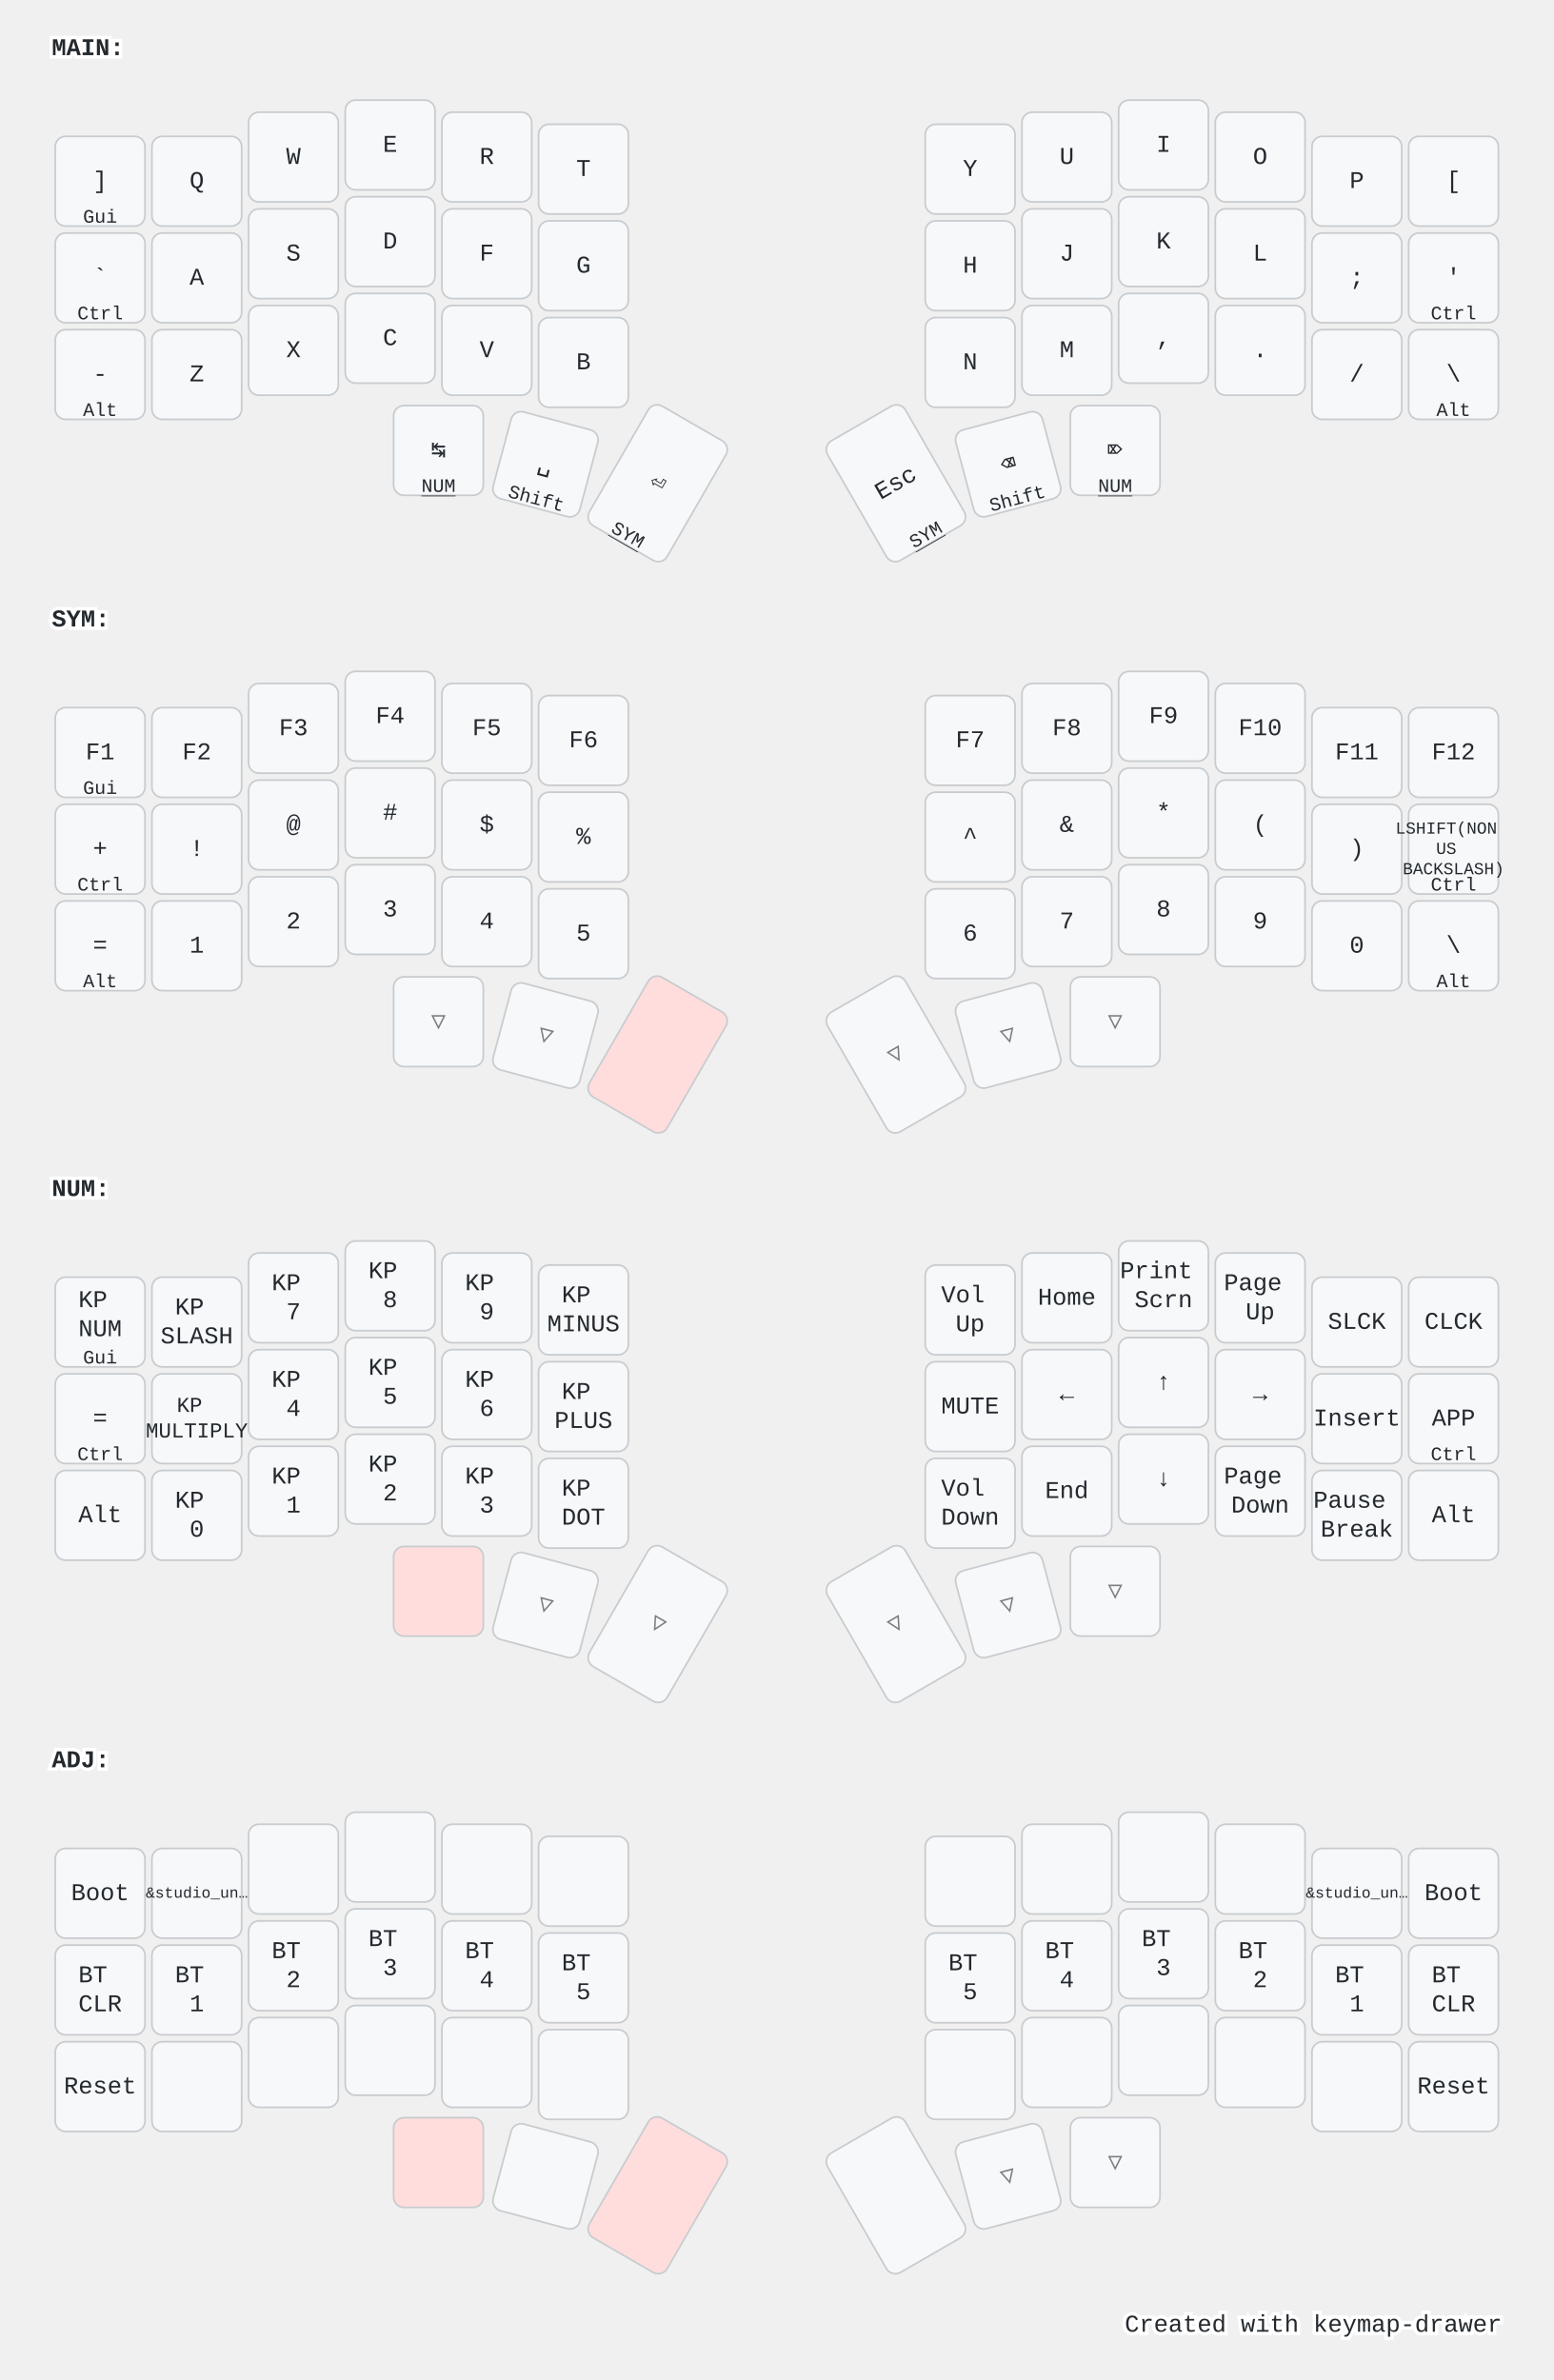
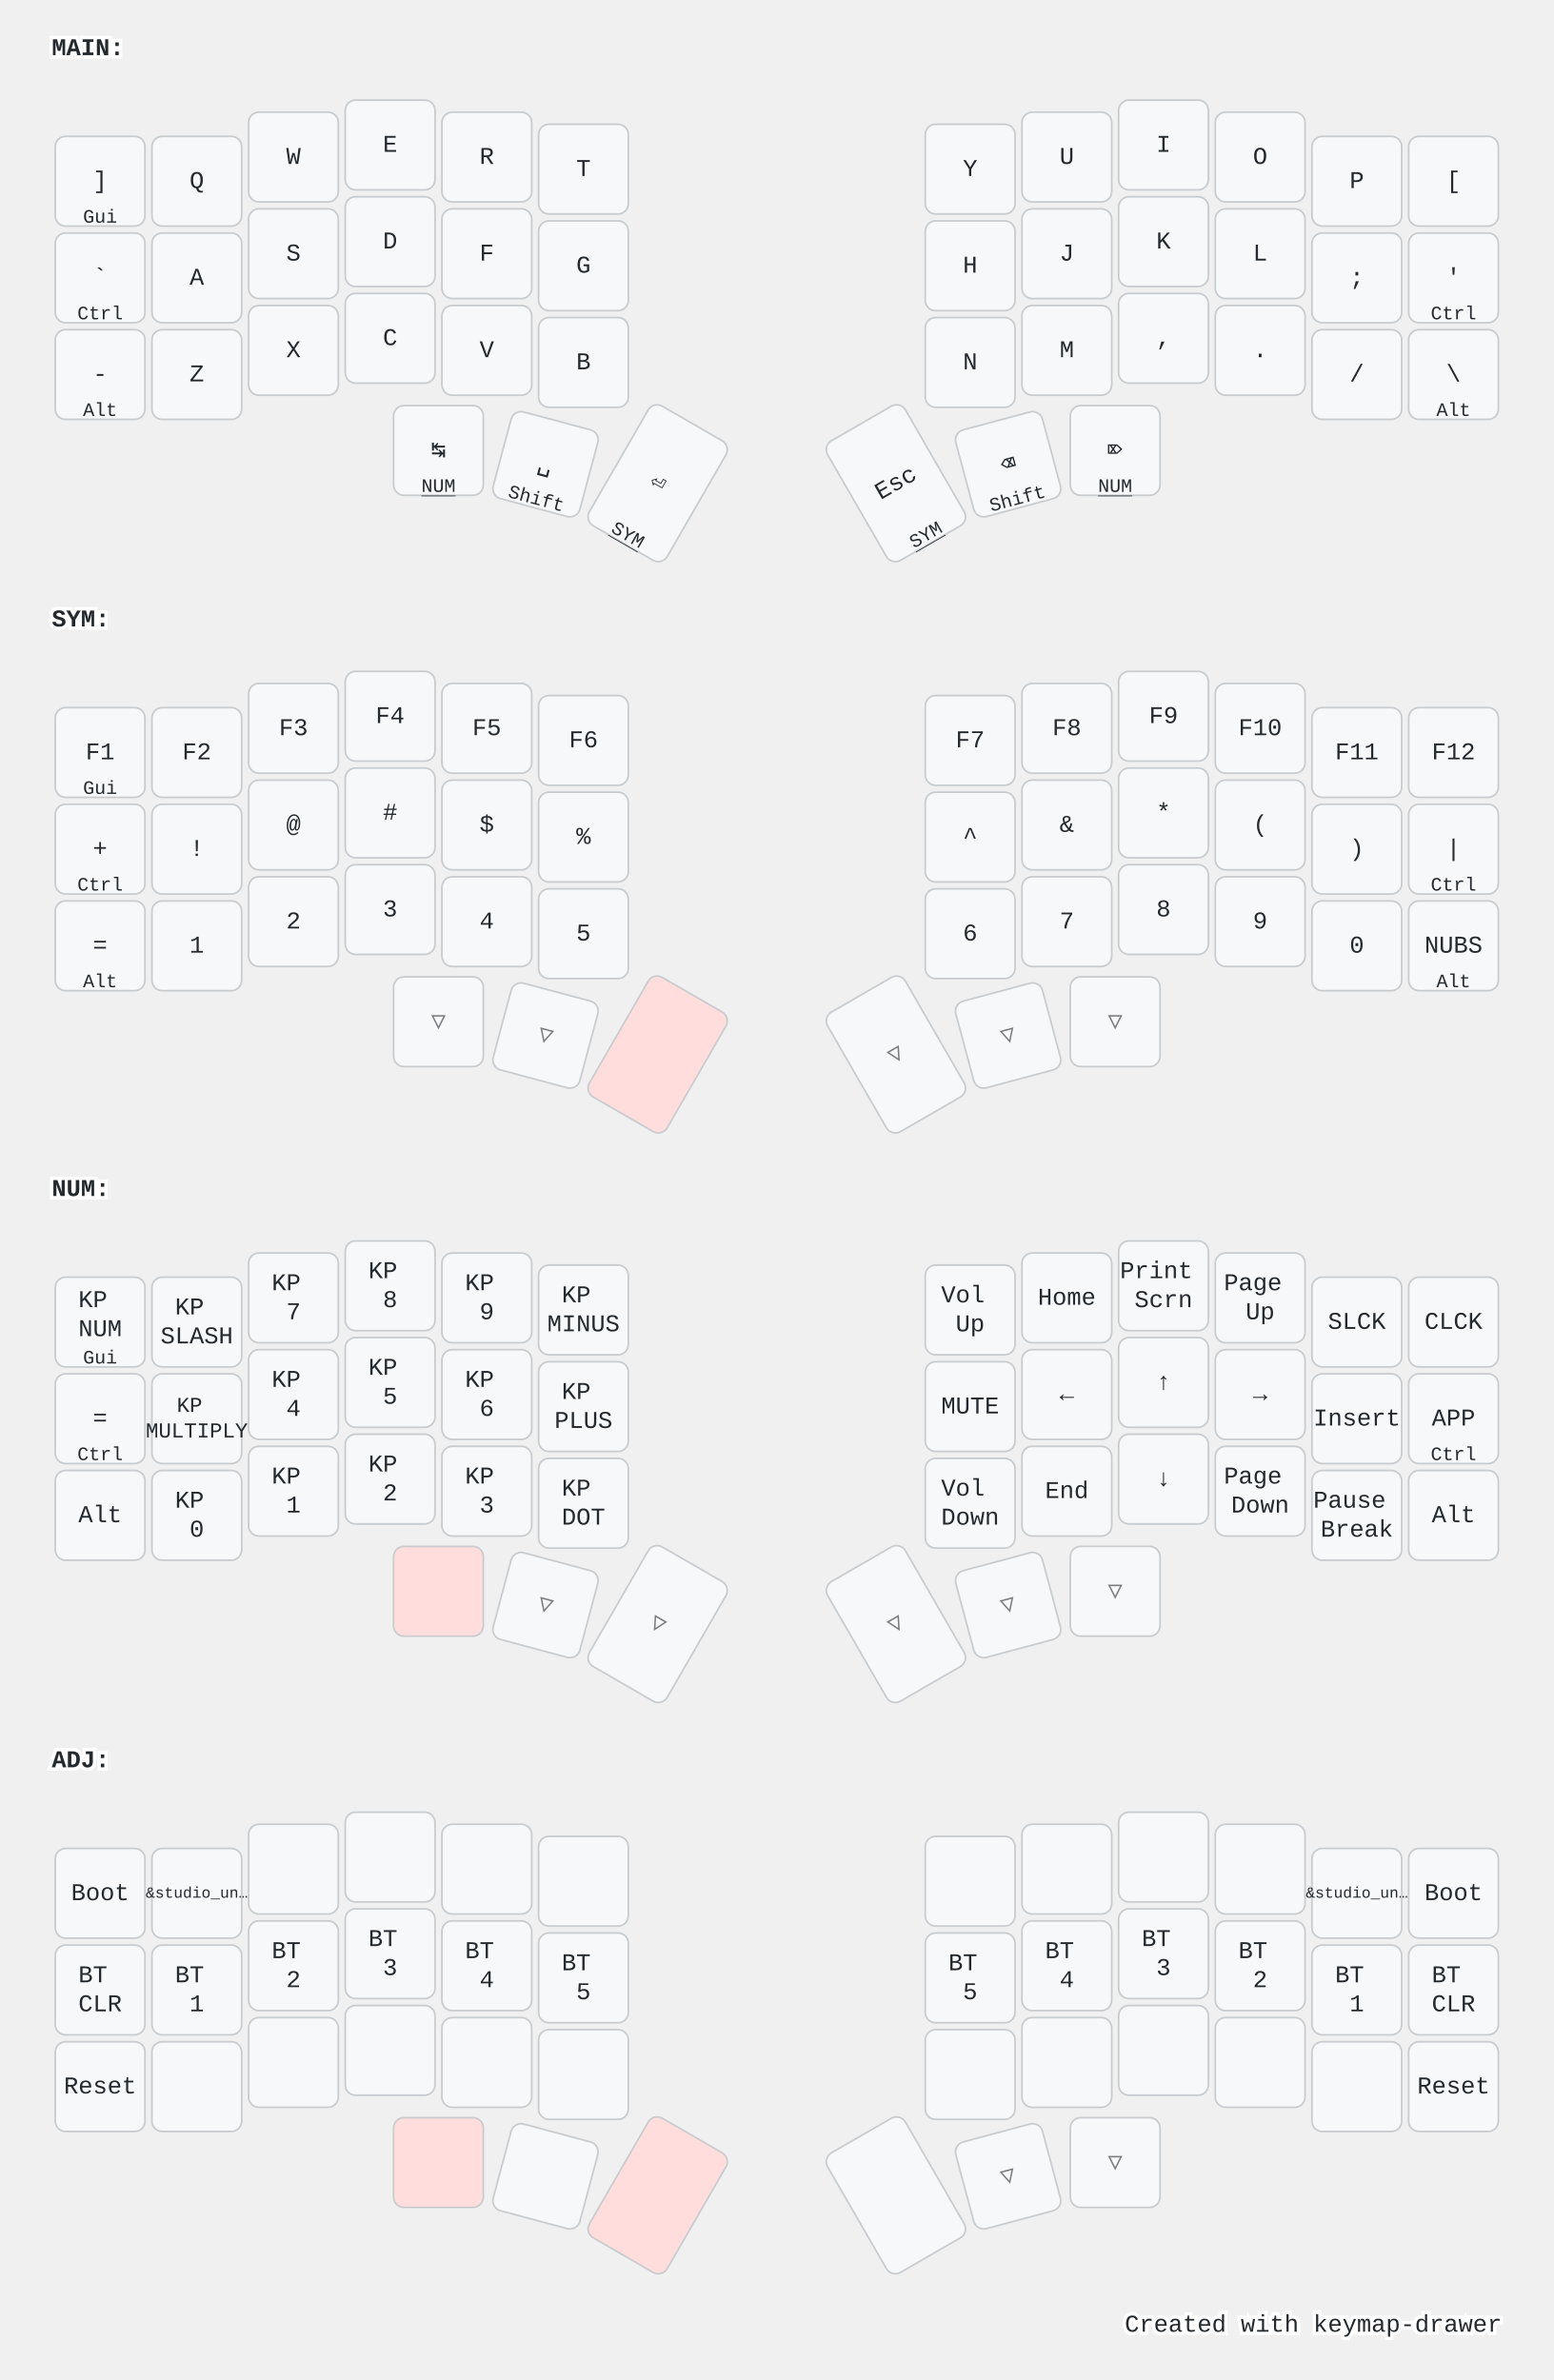
<svg xmlns="http://www.w3.org/2000/svg" width="900" height="1379" viewBox="0 0 900 1379" class="keymap">
  <style>/* inherit to force styles through use tags */
svg path {
    fill: inherit;
}

/* font and background color specifications */
svg.keymap {
    font-family: SFMono-Regular,Consolas,Liberation Mono,Menlo,monospace;
    font-size: 14px;
    font-kerning: normal;
    text-rendering: optimizeLegibility;
    fill: #24292e;
}

/* default key styling */
rect.key {
    fill: #f6f8fa;
}

rect.key, rect.combo {
    stroke: #c9cccf;
    stroke-width: 1;
}

/* default key side styling, only used is draw_key_sides is set */
rect.side {
    filter: brightness(90%);
}

/* color accent for combo boxes */
rect.combo, rect.combo-separate {
    fill: #cdf;
}

/* color accent for held keys */
rect.held, rect.combo.held {
    fill: #fdd;
}

/* color accent for ghost (optional) keys */
rect.ghost, rect.combo.ghost {
    stroke-dasharray: 4, 4;
    stroke-width: 2;
}

text {
    text-anchor: middle;
    dominant-baseline: middle;
}

/* styling for layer labels */
text.label {
    font-weight: bold;
    text-anchor: start;
    stroke: white;
    stroke-width: 4;
    paint-order: stroke;
}

/* styling for optional footer */
text.footer {
    text-anchor: end;
    dominant-baseline: auto;
    stroke: white;
    stroke-width: 4;
    paint-order: stroke;
}

/* styling for combo tap, and key non-tap label text */
text.combo, text.hold, text.shifted, text.left, text.right, text.tl, text.tr, text.bl, text.br {
    font-size: 11px;
}

text.hold, text.bl, text.br {
    text-anchor: middle;
    dominant-baseline: auto;
}

text.shifted, text.tl, text.tr {
    text-anchor: middle;
    dominant-baseline: hanging;
}

text.left, text.tl, text.bl {
    text-anchor: start;
}

text.right, text.tr, text.br {
    text-anchor: end;
}

text.layer-activator {
    text-decoration: underline;
}

/* styling for hold/shifted label text in combo box */
text.combo.hold, text.combo.shifted, text.combo.left, text.combo.right {
    font-size: 8px;
}

/* lighter symbol for transparent keys */
text.trans {
    fill: #7b7e81;
}

/* styling for combo dendrons */
path.combo {
    stroke-width: 1;
    stroke: gray;
    fill: none;
}

/* Start Tabler Icons Cleanup */
/* cannot use height/width with glyphs */
.icon-tabler &gt; path {
    fill: inherit;
    stroke: inherit;
    stroke-width: 2;
}
/* hide tabler's default box */
.icon-tabler &gt; path[stroke="none"][fill="none"] {
    visibility: hidden;
}
/* End Tabler Icons Cleanup */

@media (prefers-color-scheme: dark) {
svg.keymap { fill: #d1d6db; }
rect.key { fill: #3f4750; }
rect.key, rect.combo { stroke: #60666c; }
rect.combo, rect.combo-separate { fill: #1f3d7a; }
rect.held, rect.combo.held { fill: #854747; }
text.label, text.footer { stroke: black; }
text.trans { fill: #7e8184; }
path.combo { stroke: #7f7f7f; }

}</style>
  <g transform="translate(30, 0)" class="layer-MAIN">
    <text x="0" y="28" class="label" id="MAIN">MAIN:</text>
    <g transform="translate(0, 56)">
      <g transform="translate(28, 49)" class="key keypos-0">
        <rect rx="6" ry="6" x="-26" y="-26" width="52" height="52" class="key" />
        <text x="0" y="0" class="key tap">]</text>
        <text x="0" y="24" class="key hold">Gui</text>
      </g>
      <g transform="translate(84, 49)" class="key keypos-1">
        <rect rx="6" ry="6" x="-26" y="-26" width="52" height="52" class="key" />
        <text x="0" y="0" class="key tap">Q</text>
      </g>
      <g transform="translate(140, 35)" class="key keypos-2">
        <rect rx="6" ry="6" x="-26" y="-26" width="52" height="52" class="key" />
        <text x="0" y="0" class="key tap">W</text>
      </g>
      <g transform="translate(196, 28)" class="key keypos-3">
        <rect rx="6" ry="6" x="-26" y="-26" width="52" height="52" class="key" />
        <text x="0" y="0" class="key tap">E</text>
      </g>
      <g transform="translate(252, 35)" class="key keypos-4">
        <rect rx="6" ry="6" x="-26" y="-26" width="52" height="52" class="key" />
        <text x="0" y="0" class="key tap">R</text>
      </g>
      <g transform="translate(308, 42)" class="key keypos-5">
        <rect rx="6" ry="6" x="-26" y="-26" width="52" height="52" class="key" />
        <text x="0" y="0" class="key tap">T</text>
      </g>
      <g transform="translate(532, 42)" class="key keypos-6">
        <rect rx="6" ry="6" x="-26" y="-26" width="52" height="52" class="key" />
        <text x="0" y="0" class="key tap">Y</text>
      </g>
      <g transform="translate(588, 35)" class="key keypos-7">
        <rect rx="6" ry="6" x="-26" y="-26" width="52" height="52" class="key" />
        <text x="0" y="0" class="key tap">U</text>
      </g>
      <g transform="translate(644, 28)" class="key keypos-8">
        <rect rx="6" ry="6" x="-26" y="-26" width="52" height="52" class="key" />
        <text x="0" y="0" class="key tap">I</text>
      </g>
      <g transform="translate(700, 35)" class="key keypos-9">
        <rect rx="6" ry="6" x="-26" y="-26" width="52" height="52" class="key" />
        <text x="0" y="0" class="key tap">O</text>
      </g>
      <g transform="translate(756, 49)" class="key keypos-10">
        <rect rx="6" ry="6" x="-26" y="-26" width="52" height="52" class="key" />
        <text x="0" y="0" class="key tap">P</text>
      </g>
      <g transform="translate(812, 49)" class="key keypos-11">
        <rect rx="6" ry="6" x="-26" y="-26" width="52" height="52" class="key" />
        <text x="0" y="0" class="key tap">[</text>
      </g>
      <g transform="translate(28, 105)" class="key keypos-12">
        <rect rx="6" ry="6" x="-26" y="-26" width="52" height="52" class="key" />
        <text x="0" y="0" class="key tap">`</text>
        <text x="0" y="24" class="key hold">Ctrl</text>
      </g>
      <g transform="translate(84, 105)" class="key keypos-13">
        <rect rx="6" ry="6" x="-26" y="-26" width="52" height="52" class="key" />
        <text x="0" y="0" class="key tap">A</text>
      </g>
      <g transform="translate(140, 91)" class="key keypos-14">
        <rect rx="6" ry="6" x="-26" y="-26" width="52" height="52" class="key" />
        <text x="0" y="0" class="key tap">S</text>
      </g>
      <g transform="translate(196, 84)" class="key keypos-15">
        <rect rx="6" ry="6" x="-26" y="-26" width="52" height="52" class="key" />
        <text x="0" y="0" class="key tap">D</text>
      </g>
      <g transform="translate(252, 91)" class="key keypos-16">
        <rect rx="6" ry="6" x="-26" y="-26" width="52" height="52" class="key" />
        <text x="0" y="0" class="key tap">F</text>
      </g>
      <g transform="translate(308, 98)" class="key keypos-17">
        <rect rx="6" ry="6" x="-26" y="-26" width="52" height="52" class="key" />
        <text x="0" y="0" class="key tap">G</text>
      </g>
      <g transform="translate(532, 98)" class="key keypos-18">
        <rect rx="6" ry="6" x="-26" y="-26" width="52" height="52" class="key" />
        <text x="0" y="0" class="key tap">H</text>
      </g>
      <g transform="translate(588, 91)" class="key keypos-19">
        <rect rx="6" ry="6" x="-26" y="-26" width="52" height="52" class="key" />
        <text x="0" y="0" class="key tap">J</text>
      </g>
      <g transform="translate(644, 84)" class="key keypos-20">
        <rect rx="6" ry="6" x="-26" y="-26" width="52" height="52" class="key" />
        <text x="0" y="0" class="key tap">K</text>
      </g>
      <g transform="translate(700, 91)" class="key keypos-21">
        <rect rx="6" ry="6" x="-26" y="-26" width="52" height="52" class="key" />
        <text x="0" y="0" class="key tap">L</text>
      </g>
      <g transform="translate(756, 105)" class="key keypos-22">
        <rect rx="6" ry="6" x="-26" y="-26" width="52" height="52" class="key" />
        <text x="0" y="0" class="key tap">;</text>
      </g>
      <g transform="translate(812, 105)" class="key keypos-23">
        <rect rx="6" ry="6" x="-26" y="-26" width="52" height="52" class="key" />
        <text x="0" y="0" class="key tap">'</text>
        <text x="0" y="24" class="key hold">Ctrl</text>
      </g>
      <g transform="translate(28, 161)" class="key keypos-24">
        <rect rx="6" ry="6" x="-26" y="-26" width="52" height="52" class="key" />
        <text x="0" y="0" class="key tap">-</text>
        <text x="0" y="24" class="key hold">Alt</text>
      </g>
      <g transform="translate(84, 161)" class="key keypos-25">
        <rect rx="6" ry="6" x="-26" y="-26" width="52" height="52" class="key" />
        <text x="0" y="0" class="key tap">Z</text>
      </g>
      <g transform="translate(140, 147)" class="key keypos-26">
        <rect rx="6" ry="6" x="-26" y="-26" width="52" height="52" class="key" />
        <text x="0" y="0" class="key tap">X</text>
      </g>
      <g transform="translate(196, 140)" class="key keypos-27">
        <rect rx="6" ry="6" x="-26" y="-26" width="52" height="52" class="key" />
        <text x="0" y="0" class="key tap">C</text>
      </g>
      <g transform="translate(252, 147)" class="key keypos-28">
        <rect rx="6" ry="6" x="-26" y="-26" width="52" height="52" class="key" />
        <text x="0" y="0" class="key tap">V</text>
      </g>
      <g transform="translate(308, 154)" class="key keypos-29">
        <rect rx="6" ry="6" x="-26" y="-26" width="52" height="52" class="key" />
        <text x="0" y="0" class="key tap">B</text>
      </g>
      <g transform="translate(532, 154)" class="key keypos-30">
        <rect rx="6" ry="6" x="-26" y="-26" width="52" height="52" class="key" />
        <text x="0" y="0" class="key tap">N</text>
      </g>
      <g transform="translate(588, 147)" class="key keypos-31">
        <rect rx="6" ry="6" x="-26" y="-26" width="52" height="52" class="key" />
        <text x="0" y="0" class="key tap">M</text>
      </g>
      <g transform="translate(644, 140)" class="key keypos-32">
        <rect rx="6" ry="6" x="-26" y="-26" width="52" height="52" class="key" />
        <text x="0" y="0" class="key tap">,</text>
      </g>
      <g transform="translate(700, 147)" class="key keypos-33">
        <rect rx="6" ry="6" x="-26" y="-26" width="52" height="52" class="key" />
        <text x="0" y="0" class="key tap">.</text>
      </g>
      <g transform="translate(756, 161)" class="key keypos-34">
        <rect rx="6" ry="6" x="-26" y="-26" width="52" height="52" class="key" />
        <text x="0" y="0" class="key tap">/</text>
      </g>
      <g transform="translate(812, 161)" class="key keypos-35">
        <rect rx="6" ry="6" x="-26" y="-26" width="52" height="52" class="key" />
        <text x="0" y="0" class="key tap">\</text>
        <text x="0" y="24" class="key hold">Alt</text>
      </g>
      <g transform="translate(224, 205)" class="key keypos-36">
        <rect rx="6" ry="6" x="-26" y="-26" width="52" height="52" class="key" />
        <text x="0" y="0" class="key tap">↹</text>
        <a href="#NUM">
          <text x="0" y="24" class="key hold layer-activator">NUM</text>
        </a>
      </g>
      <g transform="translate(286, 213) rotate(15.0)" class="key keypos-37">
        <rect rx="6" ry="6" x="-26" y="-26" width="52" height="52" class="key" />
        <text x="0" y="0" class="key tap">␣</text>
        <text x="0" y="24" class="key hold">Shift</text>
      </g>
      <g transform="translate(351, 224) rotate(30.0)" class="key keypos-38">
        <rect rx="6" ry="6" x="-26" y="-40" width="52" height="80" class="key" />
        <text x="0" y="0" class="key tap">⏎</text>
        <a href="#SYM">
          <text x="0" y="38" class="key hold layer-activator">SYM</text>
        </a>
      </g>
      <g transform="translate(489, 224) rotate(-30.0)" class="key keypos-39">
        <rect rx="6" ry="6" x="-26" y="-40" width="52" height="80" class="key" />
        <text x="0" y="0" class="key tap">Esc</text>
        <a href="#SYM">
          <text x="0" y="38" class="key hold layer-activator">SYM</text>
        </a>
      </g>
      <g transform="translate(554, 213) rotate(-15.0)" class="key keypos-40">
        <rect rx="6" ry="6" x="-26" y="-26" width="52" height="52" class="key" />
        <text x="0" y="0" class="key tap">⌫</text>
        <text x="0" y="24" class="key hold">Shift</text>
      </g>
      <g transform="translate(616, 205)" class="key keypos-41">
        <rect rx="6" ry="6" x="-26" y="-26" width="52" height="52" class="key" />
        <text x="0" y="0" class="key tap">⌦</text>
        <a href="#NUM">
          <text x="0" y="24" class="key hold layer-activator">NUM</text>
        </a>
      </g>
    </g>
  </g>
  <g transform="translate(30, 331)" class="layer-SYM">
    <text x="0" y="28" class="label" id="SYM">SYM:</text>
    <g transform="translate(0, 56)">
      <g transform="translate(28, 49)" class="key keypos-0">
        <rect rx="6" ry="6" x="-26" y="-26" width="52" height="52" class="key" />
        <text x="0" y="0" class="key tap">F1</text>
        <text x="0" y="24" class="key hold">Gui</text>
      </g>
      <g transform="translate(84, 49)" class="key keypos-1">
        <rect rx="6" ry="6" x="-26" y="-26" width="52" height="52" class="key" />
        <text x="0" y="0" class="key tap">F2</text>
      </g>
      <g transform="translate(140, 35)" class="key keypos-2">
        <rect rx="6" ry="6" x="-26" y="-26" width="52" height="52" class="key" />
        <text x="0" y="0" class="key tap">F3</text>
      </g>
      <g transform="translate(196, 28)" class="key keypos-3">
        <rect rx="6" ry="6" x="-26" y="-26" width="52" height="52" class="key" />
        <text x="0" y="0" class="key tap">F4</text>
      </g>
      <g transform="translate(252, 35)" class="key keypos-4">
        <rect rx="6" ry="6" x="-26" y="-26" width="52" height="52" class="key" />
        <text x="0" y="0" class="key tap">F5</text>
      </g>
      <g transform="translate(308, 42)" class="key keypos-5">
        <rect rx="6" ry="6" x="-26" y="-26" width="52" height="52" class="key" />
        <text x="0" y="0" class="key tap">F6</text>
      </g>
      <g transform="translate(532, 42)" class="key keypos-6">
        <rect rx="6" ry="6" x="-26" y="-26" width="52" height="52" class="key" />
        <text x="0" y="0" class="key tap">F7</text>
      </g>
      <g transform="translate(588, 35)" class="key keypos-7">
        <rect rx="6" ry="6" x="-26" y="-26" width="52" height="52" class="key" />
        <text x="0" y="0" class="key tap">F8</text>
      </g>
      <g transform="translate(644, 28)" class="key keypos-8">
        <rect rx="6" ry="6" x="-26" y="-26" width="52" height="52" class="key" />
        <text x="0" y="0" class="key tap">F9</text>
      </g>
      <g transform="translate(700, 35)" class="key keypos-9">
        <rect rx="6" ry="6" x="-26" y="-26" width="52" height="52" class="key" />
        <text x="0" y="0" class="key tap">F10</text>
      </g>
      <g transform="translate(756, 49)" class="key keypos-10">
        <rect rx="6" ry="6" x="-26" y="-26" width="52" height="52" class="key" />
        <text x="0" y="0" class="key tap">F11</text>
      </g>
      <g transform="translate(812, 49)" class="key keypos-11">
        <rect rx="6" ry="6" x="-26" y="-26" width="52" height="52" class="key" />
        <text x="0" y="0" class="key tap">F12</text>
      </g>
      <g transform="translate(28, 105)" class="key keypos-12">
        <rect rx="6" ry="6" x="-26" y="-26" width="52" height="52" class="key" />
        <text x="0" y="0" class="key tap">+</text>
        <text x="0" y="24" class="key hold">Ctrl</text>
      </g>
      <g transform="translate(84, 105)" class="key keypos-13">
        <rect rx="6" ry="6" x="-26" y="-26" width="52" height="52" class="key" />
        <text x="0" y="0" class="key tap">!</text>
      </g>
      <g transform="translate(140, 91)" class="key keypos-14">
        <rect rx="6" ry="6" x="-26" y="-26" width="52" height="52" class="key" />
        <text x="0" y="0" class="key tap">@</text>
      </g>
      <g transform="translate(196, 84)" class="key keypos-15">
        <rect rx="6" ry="6" x="-26" y="-26" width="52" height="52" class="key" />
        <text x="0" y="0" class="key tap">#</text>
      </g>
      <g transform="translate(252, 91)" class="key keypos-16">
        <rect rx="6" ry="6" x="-26" y="-26" width="52" height="52" class="key" />
        <text x="0" y="0" class="key tap">$</text>
      </g>
      <g transform="translate(308, 98)" class="key keypos-17">
        <rect rx="6" ry="6" x="-26" y="-26" width="52" height="52" class="key" />
        <text x="0" y="0" class="key tap">%</text>
      </g>
      <g transform="translate(532, 98)" class="key keypos-18">
        <rect rx="6" ry="6" x="-26" y="-26" width="52" height="52" class="key" />
        <text x="0" y="0" class="key tap">^</text>
      </g>
      <g transform="translate(588, 91)" class="key keypos-19">
        <rect rx="6" ry="6" x="-26" y="-26" width="52" height="52" class="key" />
        <text x="0" y="0" class="key tap">&amp;</text>
      </g>
      <g transform="translate(644, 84)" class="key keypos-20">
        <rect rx="6" ry="6" x="-26" y="-26" width="52" height="52" class="key" />
        <text x="0" y="0" class="key tap">*</text>
      </g>
      <g transform="translate(700, 91)" class="key keypos-21">
        <rect rx="6" ry="6" x="-26" y="-26" width="52" height="52" class="key" />
        <text x="0" y="0" class="key tap">(</text>
      </g>
      <g transform="translate(756, 105)" class="key keypos-22">
        <rect rx="6" ry="6" x="-26" y="-26" width="52" height="52" class="key" />
        <text x="0" y="0" class="key tap">)</text>
      </g>
      <g transform="translate(812, 105)" class="key keypos-23">
        <rect rx="6" ry="6" x="-26" y="-26" width="52" height="52" class="key" />
-         <text x="0" y="0" class="key tap">
-           <tspan x="0" dy="-1.2em" style="font-size: 70%">LSHIFT(NON</tspan>
-           <tspan x="0" dy="1.2em" style="font-size: 70%">US</tspan>
-           <tspan x="0" dy="1.2em" style="font-size: 70%">BACKSLASH)</tspan>
-         </text>
+         <text x="0" y="0" class="key tap">|</text>
        <text x="0" y="24" class="key hold">Ctrl</text>
      </g>
      <g transform="translate(28, 161)" class="key keypos-24">
        <rect rx="6" ry="6" x="-26" y="-26" width="52" height="52" class="key" />
        <text x="0" y="0" class="key tap">=</text>
        <text x="0" y="24" class="key hold">Alt</text>
      </g>
      <g transform="translate(84, 161)" class="key keypos-25">
        <rect rx="6" ry="6" x="-26" y="-26" width="52" height="52" class="key" />
        <text x="0" y="0" class="key tap">1</text>
      </g>
      <g transform="translate(140, 147)" class="key keypos-26">
        <rect rx="6" ry="6" x="-26" y="-26" width="52" height="52" class="key" />
        <text x="0" y="0" class="key tap">2</text>
      </g>
      <g transform="translate(196, 140)" class="key keypos-27">
        <rect rx="6" ry="6" x="-26" y="-26" width="52" height="52" class="key" />
        <text x="0" y="0" class="key tap">3</text>
      </g>
      <g transform="translate(252, 147)" class="key keypos-28">
        <rect rx="6" ry="6" x="-26" y="-26" width="52" height="52" class="key" />
        <text x="0" y="0" class="key tap">4</text>
      </g>
      <g transform="translate(308, 154)" class="key keypos-29">
        <rect rx="6" ry="6" x="-26" y="-26" width="52" height="52" class="key" />
        <text x="0" y="0" class="key tap">5</text>
      </g>
      <g transform="translate(532, 154)" class="key keypos-30">
        <rect rx="6" ry="6" x="-26" y="-26" width="52" height="52" class="key" />
        <text x="0" y="0" class="key tap">6</text>
      </g>
      <g transform="translate(588, 147)" class="key keypos-31">
        <rect rx="6" ry="6" x="-26" y="-26" width="52" height="52" class="key" />
        <text x="0" y="0" class="key tap">7</text>
      </g>
      <g transform="translate(644, 140)" class="key keypos-32">
        <rect rx="6" ry="6" x="-26" y="-26" width="52" height="52" class="key" />
        <text x="0" y="0" class="key tap">8</text>
      </g>
      <g transform="translate(700, 147)" class="key keypos-33">
        <rect rx="6" ry="6" x="-26" y="-26" width="52" height="52" class="key" />
        <text x="0" y="0" class="key tap">9</text>
      </g>
      <g transform="translate(756, 161)" class="key keypos-34">
        <rect rx="6" ry="6" x="-26" y="-26" width="52" height="52" class="key" />
        <text x="0" y="0" class="key tap">0</text>
      </g>
      <g transform="translate(812, 161)" class="key keypos-35">
        <rect rx="6" ry="6" x="-26" y="-26" width="52" height="52" class="key" />
-         <text x="0" y="0" class="key tap">\</text>
+         <text x="0" y="0" class="key tap">NUBS</text>
        <text x="0" y="24" class="key hold">Alt</text>
      </g>
      <g transform="translate(224, 205)" class="key trans keypos-36">
        <rect rx="6" ry="6" x="-26" y="-26" width="52" height="52" class="key trans" />
        <text x="0" y="0" class="key trans tap">▽</text>
      </g>
      <g transform="translate(286, 213) rotate(15.0)" class="key trans keypos-37">
        <rect rx="6" ry="6" x="-26" y="-26" width="52" height="52" class="key trans" />
        <text x="0" y="0" class="key trans tap">▽</text>
      </g>
      <g transform="translate(351, 224) rotate(30.0)" class="key held keypos-38">
        <rect rx="6" ry="6" x="-26" y="-40" width="52" height="80" class="key held" />
      </g>
      <g transform="translate(489, 224) rotate(-30.0)" class="key trans keypos-39">
        <rect rx="6" ry="6" x="-26" y="-40" width="52" height="80" class="key trans" />
        <text x="0" y="0" class="key trans tap">▽</text>
      </g>
      <g transform="translate(554, 213) rotate(-15.0)" class="key trans keypos-40">
        <rect rx="6" ry="6" x="-26" y="-26" width="52" height="52" class="key trans" />
        <text x="0" y="0" class="key trans tap">▽</text>
      </g>
      <g transform="translate(616, 205)" class="key trans keypos-41">
        <rect rx="6" ry="6" x="-26" y="-26" width="52" height="52" class="key trans" />
        <text x="0" y="0" class="key trans tap">▽</text>
      </g>
    </g>
  </g>
  <g transform="translate(30, 661)" class="layer-NUM">
    <text x="0" y="28" class="label" id="NUM">NUM:</text>
    <g transform="translate(0, 56)">
      <g transform="translate(28, 49)" class="key keypos-0">
        <rect rx="6" ry="6" x="-26" y="-26" width="52" height="52" class="key" />
        <text x="0" y="0" class="key tap">
          <tspan x="0" dy="-0.9em">KP</tspan>
          <tspan x="0" dy="1.2em">NUM</tspan>
        </text>
        <text x="0" y="24" class="key hold">Gui</text>
      </g>
      <g transform="translate(84, 49)" class="key keypos-1">
        <rect rx="6" ry="6" x="-26" y="-26" width="52" height="52" class="key" />
        <text x="0" y="0" class="key tap">
          <tspan x="0" dy="-0.6em">KP</tspan>
          <tspan x="0" dy="1.2em">SLASH</tspan>
        </text>
      </g>
      <g transform="translate(140, 35)" class="key keypos-2">
        <rect rx="6" ry="6" x="-26" y="-26" width="52" height="52" class="key" />
        <text x="0" y="0" class="key tap">
          <tspan x="0" dy="-0.6em">KP</tspan>
          <tspan x="0" dy="1.2em">7</tspan>
        </text>
      </g>
      <g transform="translate(196, 28)" class="key keypos-3">
        <rect rx="6" ry="6" x="-26" y="-26" width="52" height="52" class="key" />
        <text x="0" y="0" class="key tap">
          <tspan x="0" dy="-0.6em">KP</tspan>
          <tspan x="0" dy="1.2em">8</tspan>
        </text>
      </g>
      <g transform="translate(252, 35)" class="key keypos-4">
        <rect rx="6" ry="6" x="-26" y="-26" width="52" height="52" class="key" />
        <text x="0" y="0" class="key tap">
          <tspan x="0" dy="-0.6em">KP</tspan>
          <tspan x="0" dy="1.2em">9</tspan>
        </text>
      </g>
      <g transform="translate(308, 42)" class="key keypos-5">
        <rect rx="6" ry="6" x="-26" y="-26" width="52" height="52" class="key" />
        <text x="0" y="0" class="key tap">
          <tspan x="0" dy="-0.6em">KP</tspan>
          <tspan x="0" dy="1.2em">MINUS</tspan>
        </text>
      </g>
      <g transform="translate(532, 42)" class="key keypos-6">
        <rect rx="6" ry="6" x="-26" y="-26" width="52" height="52" class="key" />
        <text x="0" y="0" class="key tap">
          <tspan x="0" dy="-0.6em">Vol</tspan>
          <tspan x="0" dy="1.2em">Up</tspan>
        </text>
      </g>
      <g transform="translate(588, 35)" class="key keypos-7">
        <rect rx="6" ry="6" x="-26" y="-26" width="52" height="52" class="key" />
        <text x="0" y="0" class="key tap">Home</text>
      </g>
      <g transform="translate(644, 28)" class="key keypos-8">
        <rect rx="6" ry="6" x="-26" y="-26" width="52" height="52" class="key" />
        <text x="0" y="0" class="key tap">
          <tspan x="0" dy="-0.6em">Print</tspan>
          <tspan x="0" dy="1.2em">Scrn</tspan>
        </text>
      </g>
      <g transform="translate(700, 35)" class="key keypos-9">
        <rect rx="6" ry="6" x="-26" y="-26" width="52" height="52" class="key" />
        <text x="0" y="0" class="key tap">
          <tspan x="0" dy="-0.6em">Page</tspan>
          <tspan x="0" dy="1.2em">Up</tspan>
        </text>
      </g>
      <g transform="translate(756, 49)" class="key keypos-10">
        <rect rx="6" ry="6" x="-26" y="-26" width="52" height="52" class="key" />
        <text x="0" y="0" class="key tap">SLCK</text>
      </g>
      <g transform="translate(812, 49)" class="key keypos-11">
        <rect rx="6" ry="6" x="-26" y="-26" width="52" height="52" class="key" />
        <text x="0" y="0" class="key tap">CLCK</text>
      </g>
      <g transform="translate(28, 105)" class="key keypos-12">
        <rect rx="6" ry="6" x="-26" y="-26" width="52" height="52" class="key" />
        <text x="0" y="0" class="key tap">=</text>
        <text x="0" y="24" class="key hold">Ctrl</text>
      </g>
      <g transform="translate(84, 105)" class="key keypos-13">
        <rect rx="6" ry="6" x="-26" y="-26" width="52" height="52" class="key" />
        <text x="0" y="0" class="key tap">
          <tspan x="0" dy="-0.6em" style="font-size: 88%">KP</tspan>
          <tspan x="0" dy="1.2em" style="font-size: 88%">MULTIPLY</tspan>
        </text>
      </g>
      <g transform="translate(140, 91)" class="key keypos-14">
        <rect rx="6" ry="6" x="-26" y="-26" width="52" height="52" class="key" />
        <text x="0" y="0" class="key tap">
          <tspan x="0" dy="-0.6em">KP</tspan>
          <tspan x="0" dy="1.2em">4</tspan>
        </text>
      </g>
      <g transform="translate(196, 84)" class="key keypos-15">
        <rect rx="6" ry="6" x="-26" y="-26" width="52" height="52" class="key" />
        <text x="0" y="0" class="key tap">
          <tspan x="0" dy="-0.6em">KP</tspan>
          <tspan x="0" dy="1.2em">5</tspan>
        </text>
      </g>
      <g transform="translate(252, 91)" class="key keypos-16">
        <rect rx="6" ry="6" x="-26" y="-26" width="52" height="52" class="key" />
        <text x="0" y="0" class="key tap">
          <tspan x="0" dy="-0.6em">KP</tspan>
          <tspan x="0" dy="1.2em">6</tspan>
        </text>
      </g>
      <g transform="translate(308, 98)" class="key keypos-17">
        <rect rx="6" ry="6" x="-26" y="-26" width="52" height="52" class="key" />
        <text x="0" y="0" class="key tap">
          <tspan x="0" dy="-0.6em">KP</tspan>
          <tspan x="0" dy="1.2em">PLUS</tspan>
        </text>
      </g>
      <g transform="translate(532, 98)" class="key keypos-18">
        <rect rx="6" ry="6" x="-26" y="-26" width="52" height="52" class="key" />
        <text x="0" y="0" class="key tap">MUTE</text>
      </g>
      <g transform="translate(588, 91)" class="key keypos-19">
        <rect rx="6" ry="6" x="-26" y="-26" width="52" height="52" class="key" />
        <text x="0" y="0" class="key tap">←</text>
      </g>
      <g transform="translate(644, 84)" class="key keypos-20">
        <rect rx="6" ry="6" x="-26" y="-26" width="52" height="52" class="key" />
        <text x="0" y="0" class="key tap">↑</text>
      </g>
      <g transform="translate(700, 91)" class="key keypos-21">
        <rect rx="6" ry="6" x="-26" y="-26" width="52" height="52" class="key" />
        <text x="0" y="0" class="key tap">→</text>
      </g>
      <g transform="translate(756, 105)" class="key keypos-22">
        <rect rx="6" ry="6" x="-26" y="-26" width="52" height="52" class="key" />
        <text x="0" y="0" class="key tap">Insert</text>
      </g>
      <g transform="translate(812, 105)" class="key keypos-23">
        <rect rx="6" ry="6" x="-26" y="-26" width="52" height="52" class="key" />
        <text x="0" y="0" class="key tap">APP</text>
        <text x="0" y="24" class="key hold">Ctrl</text>
      </g>
      <g transform="translate(28, 161)" class="key keypos-24">
        <rect rx="6" ry="6" x="-26" y="-26" width="52" height="52" class="key" />
        <text x="0" y="0" class="key tap">Alt</text>
      </g>
      <g transform="translate(84, 161)" class="key keypos-25">
        <rect rx="6" ry="6" x="-26" y="-26" width="52" height="52" class="key" />
        <text x="0" y="0" class="key tap">
          <tspan x="0" dy="-0.6em">KP</tspan>
          <tspan x="0" dy="1.2em">0</tspan>
        </text>
      </g>
      <g transform="translate(140, 147)" class="key keypos-26">
        <rect rx="6" ry="6" x="-26" y="-26" width="52" height="52" class="key" />
        <text x="0" y="0" class="key tap">
          <tspan x="0" dy="-0.6em">KP</tspan>
          <tspan x="0" dy="1.2em">1</tspan>
        </text>
      </g>
      <g transform="translate(196, 140)" class="key keypos-27">
        <rect rx="6" ry="6" x="-26" y="-26" width="52" height="52" class="key" />
        <text x="0" y="0" class="key tap">
          <tspan x="0" dy="-0.6em">KP</tspan>
          <tspan x="0" dy="1.2em">2</tspan>
        </text>
      </g>
      <g transform="translate(252, 147)" class="key keypos-28">
        <rect rx="6" ry="6" x="-26" y="-26" width="52" height="52" class="key" />
        <text x="0" y="0" class="key tap">
          <tspan x="0" dy="-0.6em">KP</tspan>
          <tspan x="0" dy="1.2em">3</tspan>
        </text>
      </g>
      <g transform="translate(308, 154)" class="key keypos-29">
        <rect rx="6" ry="6" x="-26" y="-26" width="52" height="52" class="key" />
        <text x="0" y="0" class="key tap">
          <tspan x="0" dy="-0.6em">KP</tspan>
          <tspan x="0" dy="1.2em">DOT</tspan>
        </text>
      </g>
      <g transform="translate(532, 154)" class="key keypos-30">
        <rect rx="6" ry="6" x="-26" y="-26" width="52" height="52" class="key" />
        <text x="0" y="0" class="key tap">
          <tspan x="0" dy="-0.6em">Vol</tspan>
          <tspan x="0" dy="1.2em">Down</tspan>
        </text>
      </g>
      <g transform="translate(588, 147)" class="key keypos-31">
        <rect rx="6" ry="6" x="-26" y="-26" width="52" height="52" class="key" />
        <text x="0" y="0" class="key tap">End</text>
      </g>
      <g transform="translate(644, 140)" class="key keypos-32">
        <rect rx="6" ry="6" x="-26" y="-26" width="52" height="52" class="key" />
        <text x="0" y="0" class="key tap">↓</text>
      </g>
      <g transform="translate(700, 147)" class="key keypos-33">
        <rect rx="6" ry="6" x="-26" y="-26" width="52" height="52" class="key" />
        <text x="0" y="0" class="key tap">
          <tspan x="0" dy="-0.6em">Page</tspan>
          <tspan x="0" dy="1.2em">Down</tspan>
        </text>
      </g>
      <g transform="translate(756, 161)" class="key keypos-34">
        <rect rx="6" ry="6" x="-26" y="-26" width="52" height="52" class="key" />
        <text x="0" y="0" class="key tap">
          <tspan x="0" dy="-0.6em">Pause</tspan>
          <tspan x="0" dy="1.2em">Break</tspan>
        </text>
      </g>
      <g transform="translate(812, 161)" class="key keypos-35">
        <rect rx="6" ry="6" x="-26" y="-26" width="52" height="52" class="key" />
        <text x="0" y="0" class="key tap">Alt</text>
      </g>
      <g transform="translate(224, 205)" class="key held keypos-36">
        <rect rx="6" ry="6" x="-26" y="-26" width="52" height="52" class="key held" />
      </g>
      <g transform="translate(286, 213) rotate(15.0)" class="key trans keypos-37">
        <rect rx="6" ry="6" x="-26" y="-26" width="52" height="52" class="key trans" />
        <text x="0" y="0" class="key trans tap">▽</text>
      </g>
      <g transform="translate(351, 224) rotate(30.0)" class="key trans keypos-38">
        <rect rx="6" ry="6" x="-26" y="-40" width="52" height="80" class="key trans" />
        <text x="0" y="0" class="key trans tap">▽</text>
      </g>
      <g transform="translate(489, 224) rotate(-30.0)" class="key trans keypos-39">
        <rect rx="6" ry="6" x="-26" y="-40" width="52" height="80" class="key trans" />
        <text x="0" y="0" class="key trans tap">▽</text>
      </g>
      <g transform="translate(554, 213) rotate(-15.0)" class="key trans keypos-40">
        <rect rx="6" ry="6" x="-26" y="-26" width="52" height="52" class="key trans" />
        <text x="0" y="0" class="key trans tap">▽</text>
      </g>
      <g transform="translate(616, 205)" class="key trans keypos-41">
        <rect rx="6" ry="6" x="-26" y="-26" width="52" height="52" class="key trans" />
        <text x="0" y="0" class="key trans tap">▽</text>
      </g>
    </g>
  </g>
  <g transform="translate(30, 992)" class="layer-ADJ">
    <text x="0" y="28" class="label" id="ADJ">ADJ:</text>
    <g transform="translate(0, 56)">
      <g transform="translate(28, 49)" class="key keypos-0">
        <rect rx="6" ry="6" x="-26" y="-26" width="52" height="52" class="key" />
        <text x="0" y="0" class="key tap">Boot</text>
      </g>
      <g transform="translate(84, 49)" class="key keypos-1">
        <rect rx="6" ry="6" x="-26" y="-26" width="52" height="52" class="key" />
        <text x="0" y="0" class="key tap">
          <tspan style="font-size: 64%">&amp;studio_un…</tspan>
        </text>
      </g>
      <g transform="translate(140, 35)" class="key keypos-2">
        <rect rx="6" ry="6" x="-26" y="-26" width="52" height="52" class="key" />
      </g>
      <g transform="translate(196, 28)" class="key keypos-3">
        <rect rx="6" ry="6" x="-26" y="-26" width="52" height="52" class="key" />
      </g>
      <g transform="translate(252, 35)" class="key keypos-4">
        <rect rx="6" ry="6" x="-26" y="-26" width="52" height="52" class="key" />
      </g>
      <g transform="translate(308, 42)" class="key keypos-5">
        <rect rx="6" ry="6" x="-26" y="-26" width="52" height="52" class="key" />
      </g>
      <g transform="translate(532, 42)" class="key keypos-6">
        <rect rx="6" ry="6" x="-26" y="-26" width="52" height="52" class="key" />
      </g>
      <g transform="translate(588, 35)" class="key keypos-7">
        <rect rx="6" ry="6" x="-26" y="-26" width="52" height="52" class="key" />
      </g>
      <g transform="translate(644, 28)" class="key keypos-8">
        <rect rx="6" ry="6" x="-26" y="-26" width="52" height="52" class="key" />
      </g>
      <g transform="translate(700, 35)" class="key keypos-9">
        <rect rx="6" ry="6" x="-26" y="-26" width="52" height="52" class="key" />
      </g>
      <g transform="translate(756, 49)" class="key keypos-10">
        <rect rx="6" ry="6" x="-26" y="-26" width="52" height="52" class="key" />
        <text x="0" y="0" class="key tap">
          <tspan style="font-size: 64%">&amp;studio_un…</tspan>
        </text>
      </g>
      <g transform="translate(812, 49)" class="key keypos-11">
        <rect rx="6" ry="6" x="-26" y="-26" width="52" height="52" class="key" />
        <text x="0" y="0" class="key tap">Boot</text>
      </g>
      <g transform="translate(28, 105)" class="key keypos-12">
        <rect rx="6" ry="6" x="-26" y="-26" width="52" height="52" class="key" />
        <text x="0" y="0" class="key tap">
          <tspan x="0" dy="-0.6em">BT</tspan>
          <tspan x="0" dy="1.2em">CLR</tspan>
        </text>
      </g>
      <g transform="translate(84, 105)" class="key keypos-13">
        <rect rx="6" ry="6" x="-26" y="-26" width="52" height="52" class="key" />
        <text x="0" y="0" class="key tap">
          <tspan x="0" dy="-0.6em">BT</tspan>
          <tspan x="0" dy="1.2em">1</tspan>
        </text>
      </g>
      <g transform="translate(140, 91)" class="key keypos-14">
        <rect rx="6" ry="6" x="-26" y="-26" width="52" height="52" class="key" />
        <text x="0" y="0" class="key tap">
          <tspan x="0" dy="-0.6em">BT</tspan>
          <tspan x="0" dy="1.2em">2</tspan>
        </text>
      </g>
      <g transform="translate(196, 84)" class="key keypos-15">
        <rect rx="6" ry="6" x="-26" y="-26" width="52" height="52" class="key" />
        <text x="0" y="0" class="key tap">
          <tspan x="0" dy="-0.6em">BT</tspan>
          <tspan x="0" dy="1.2em">3</tspan>
        </text>
      </g>
      <g transform="translate(252, 91)" class="key keypos-16">
        <rect rx="6" ry="6" x="-26" y="-26" width="52" height="52" class="key" />
        <text x="0" y="0" class="key tap">
          <tspan x="0" dy="-0.6em">BT</tspan>
          <tspan x="0" dy="1.2em">4</tspan>
        </text>
      </g>
      <g transform="translate(308, 98)" class="key keypos-17">
        <rect rx="6" ry="6" x="-26" y="-26" width="52" height="52" class="key" />
        <text x="0" y="0" class="key tap">
          <tspan x="0" dy="-0.6em">BT</tspan>
          <tspan x="0" dy="1.2em">5</tspan>
        </text>
      </g>
      <g transform="translate(532, 98)" class="key keypos-18">
        <rect rx="6" ry="6" x="-26" y="-26" width="52" height="52" class="key" />
        <text x="0" y="0" class="key tap">
          <tspan x="0" dy="-0.6em">BT</tspan>
          <tspan x="0" dy="1.2em">5</tspan>
        </text>
      </g>
      <g transform="translate(588, 91)" class="key keypos-19">
        <rect rx="6" ry="6" x="-26" y="-26" width="52" height="52" class="key" />
        <text x="0" y="0" class="key tap">
          <tspan x="0" dy="-0.6em">BT</tspan>
          <tspan x="0" dy="1.2em">4</tspan>
        </text>
      </g>
      <g transform="translate(644, 84)" class="key keypos-20">
        <rect rx="6" ry="6" x="-26" y="-26" width="52" height="52" class="key" />
        <text x="0" y="0" class="key tap">
          <tspan x="0" dy="-0.6em">BT</tspan>
          <tspan x="0" dy="1.2em">3</tspan>
        </text>
      </g>
      <g transform="translate(700, 91)" class="key keypos-21">
        <rect rx="6" ry="6" x="-26" y="-26" width="52" height="52" class="key" />
        <text x="0" y="0" class="key tap">
          <tspan x="0" dy="-0.6em">BT</tspan>
          <tspan x="0" dy="1.2em">2</tspan>
        </text>
      </g>
      <g transform="translate(756, 105)" class="key keypos-22">
        <rect rx="6" ry="6" x="-26" y="-26" width="52" height="52" class="key" />
        <text x="0" y="0" class="key tap">
          <tspan x="0" dy="-0.6em">BT</tspan>
          <tspan x="0" dy="1.2em">1</tspan>
        </text>
      </g>
      <g transform="translate(812, 105)" class="key keypos-23">
        <rect rx="6" ry="6" x="-26" y="-26" width="52" height="52" class="key" />
        <text x="0" y="0" class="key tap">
          <tspan x="0" dy="-0.6em">BT</tspan>
          <tspan x="0" dy="1.2em">CLR</tspan>
        </text>
      </g>
      <g transform="translate(28, 161)" class="key keypos-24">
        <rect rx="6" ry="6" x="-26" y="-26" width="52" height="52" class="key" />
        <text x="0" y="0" class="key tap">Reset</text>
      </g>
      <g transform="translate(84, 161)" class="key keypos-25">
        <rect rx="6" ry="6" x="-26" y="-26" width="52" height="52" class="key" />
      </g>
      <g transform="translate(140, 147)" class="key keypos-26">
        <rect rx="6" ry="6" x="-26" y="-26" width="52" height="52" class="key" />
      </g>
      <g transform="translate(196, 140)" class="key keypos-27">
        <rect rx="6" ry="6" x="-26" y="-26" width="52" height="52" class="key" />
      </g>
      <g transform="translate(252, 147)" class="key keypos-28">
        <rect rx="6" ry="6" x="-26" y="-26" width="52" height="52" class="key" />
      </g>
      <g transform="translate(308, 154)" class="key keypos-29">
        <rect rx="6" ry="6" x="-26" y="-26" width="52" height="52" class="key" />
      </g>
      <g transform="translate(532, 154)" class="key keypos-30">
        <rect rx="6" ry="6" x="-26" y="-26" width="52" height="52" class="key" />
      </g>
      <g transform="translate(588, 147)" class="key keypos-31">
        <rect rx="6" ry="6" x="-26" y="-26" width="52" height="52" class="key" />
      </g>
      <g transform="translate(644, 140)" class="key keypos-32">
        <rect rx="6" ry="6" x="-26" y="-26" width="52" height="52" class="key" />
      </g>
      <g transform="translate(700, 147)" class="key keypos-33">
        <rect rx="6" ry="6" x="-26" y="-26" width="52" height="52" class="key" />
      </g>
      <g transform="translate(756, 161)" class="key keypos-34">
        <rect rx="6" ry="6" x="-26" y="-26" width="52" height="52" class="key" />
      </g>
      <g transform="translate(812, 161)" class="key keypos-35">
        <rect rx="6" ry="6" x="-26" y="-26" width="52" height="52" class="key" />
        <text x="0" y="0" class="key tap">Reset</text>
      </g>
      <g transform="translate(224, 205)" class="key held keypos-36">
        <rect rx="6" ry="6" x="-26" y="-26" width="52" height="52" class="key held" />
      </g>
      <g transform="translate(286, 213) rotate(15.0)" class="key keypos-37">
        <rect rx="6" ry="6" x="-26" y="-26" width="52" height="52" class="key" />
      </g>
      <g transform="translate(351, 224) rotate(30.0)" class="key held keypos-38">
        <rect rx="6" ry="6" x="-26" y="-40" width="52" height="80" class="key held" />
      </g>
      <g transform="translate(489, 224) rotate(-30.0)" class="key keypos-39">
        <rect rx="6" ry="6" x="-26" y="-40" width="52" height="80" class="key" />
      </g>
      <g transform="translate(554, 213) rotate(-15.0)" class="key trans keypos-40">
        <rect rx="6" ry="6" x="-26" y="-26" width="52" height="52" class="key trans" />
        <text x="0" y="0" class="key trans tap">▽</text>
      </g>
      <g transform="translate(616, 205)" class="key trans keypos-41">
        <rect rx="6" ry="6" x="-26" y="-26" width="52" height="52" class="key trans" />
        <text x="0" y="0" class="key trans tap">▽</text>
      </g>
    </g>
  </g>
  <text x="870.0" y="1351.0" class="footer">Created with <a href="https://github.com/caksoylar/keymap-drawer">keymap-drawer</a>
  </text>
</svg>
